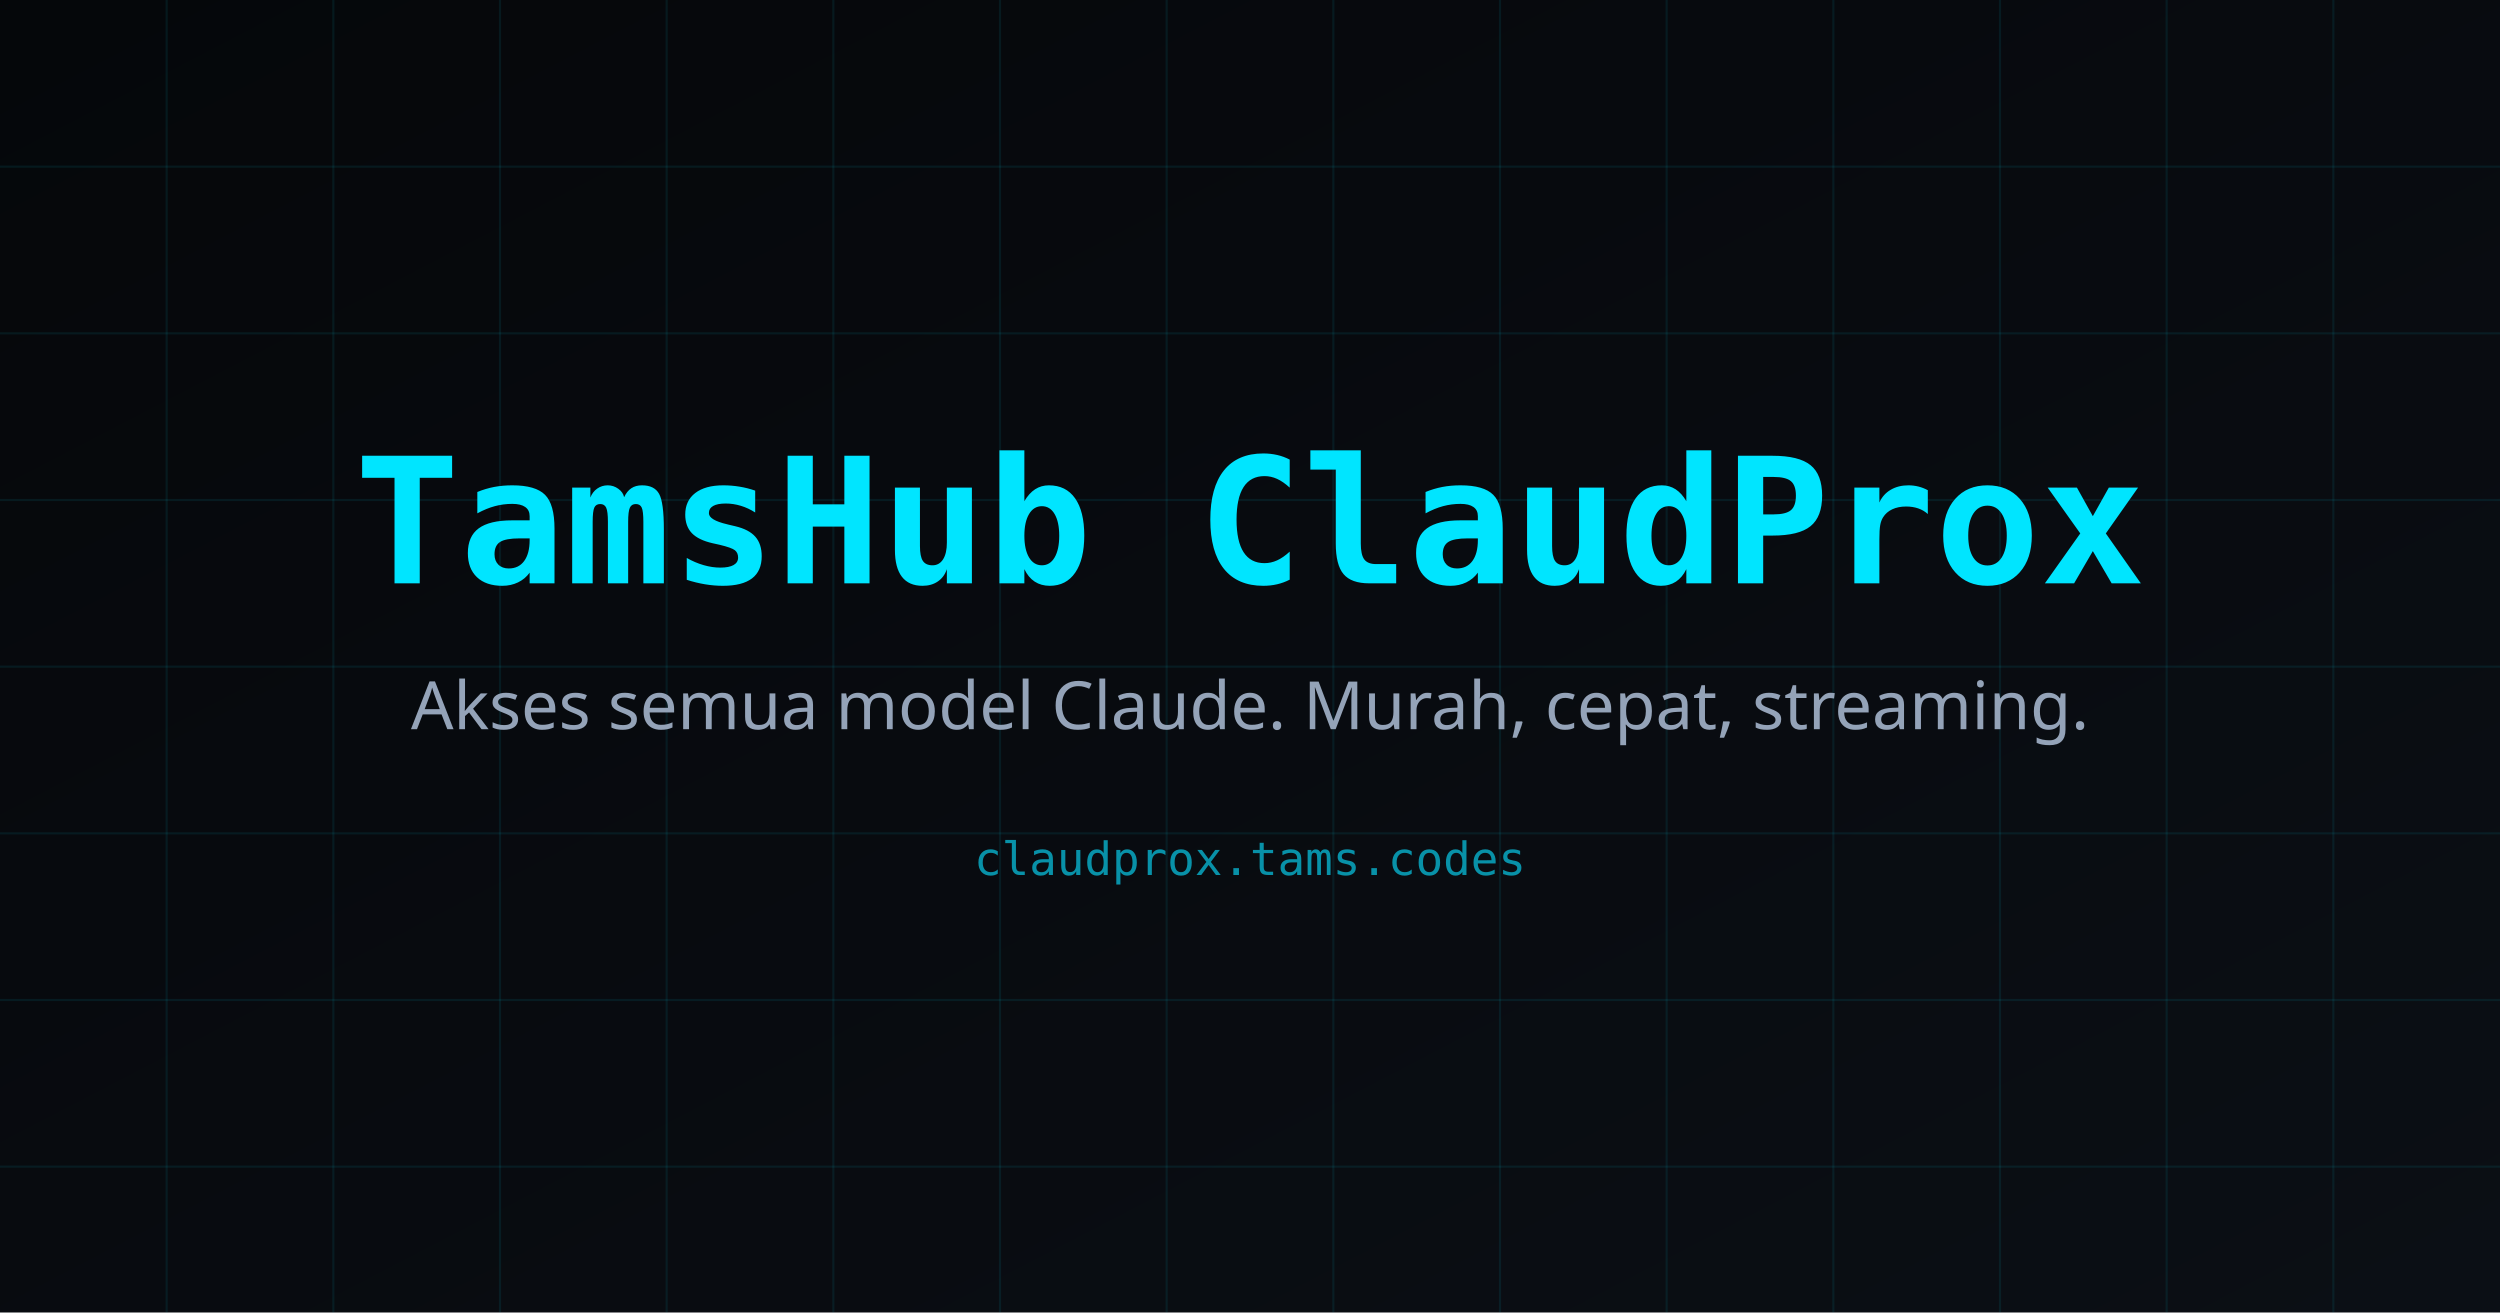
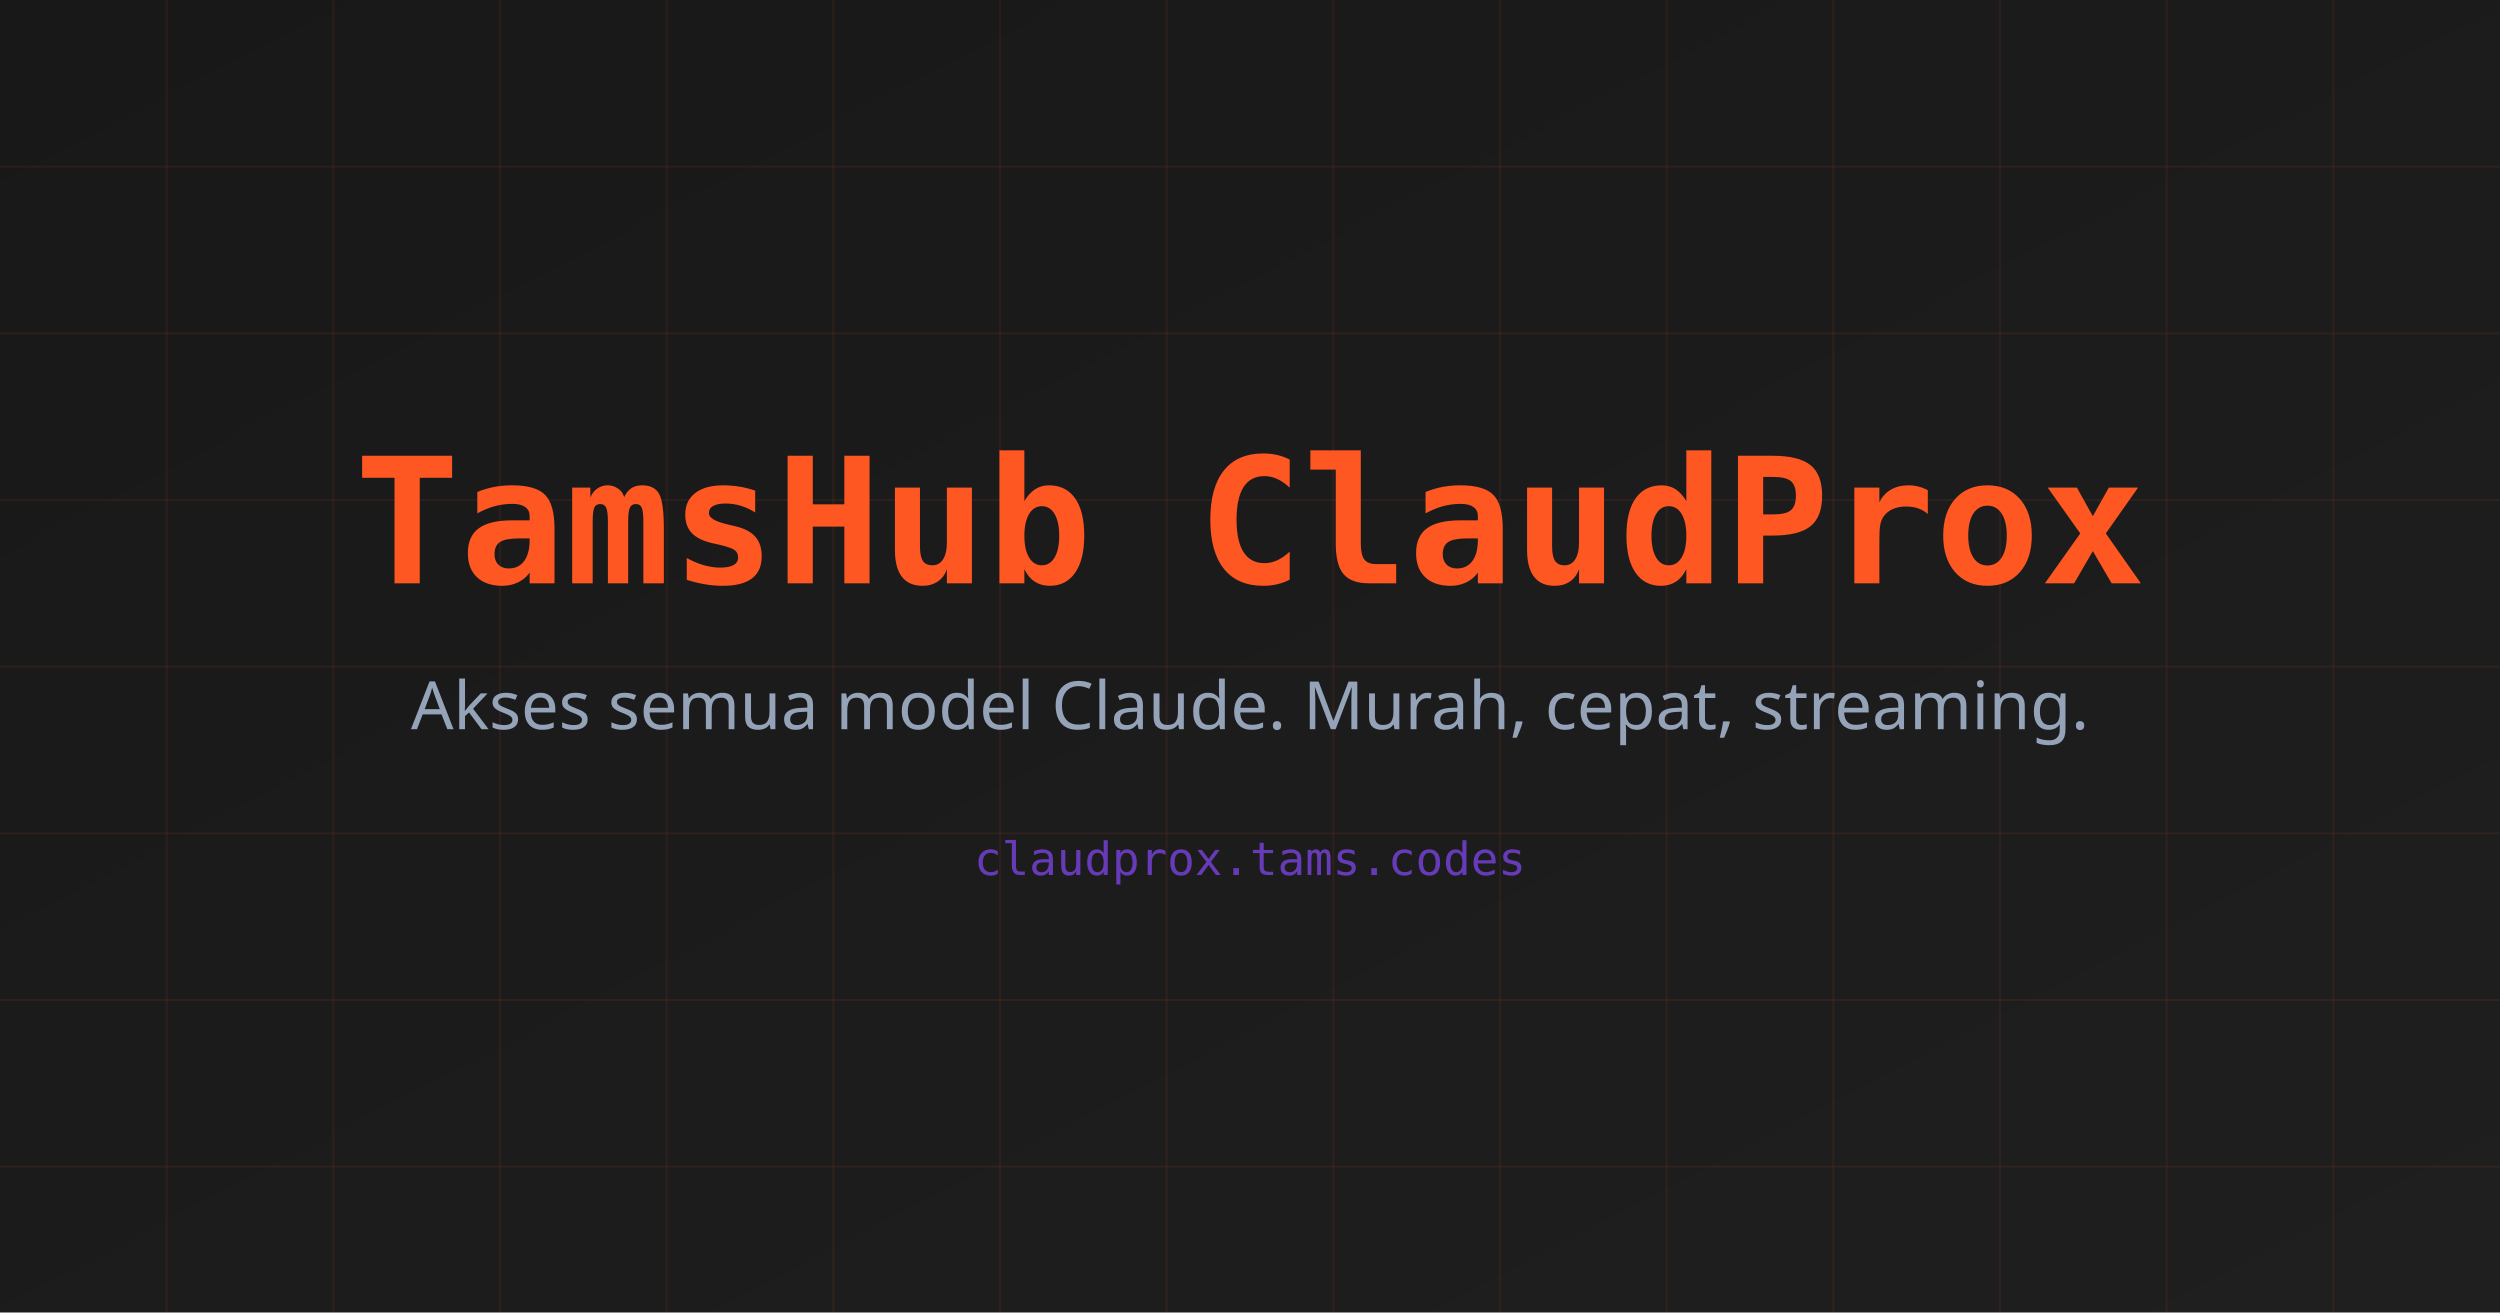
<svg xmlns="http://www.w3.org/2000/svg" viewBox="0 0 1200 630" width="1200" height="630">
  <defs>
    <linearGradient id="bg" x1="0" y1="0" x2="1" y2="1">
-       <stop offset="0" stop-color="#05070a" />
-       <stop offset="1" stop-color="#0b0f15" />
+       <stop offset="0" stop-color="#181818" />
+       <stop offset="1" stop-color="#1f1f1f" />
    </linearGradient>
  </defs>
  <rect width="1200" height="630" fill="url(#bg)" />
-   <g fill="none" stroke="#00e5ff" stroke-opacity="0.08" stroke-width="1">
+   <g fill="none" stroke="#FF5722" stroke-opacity="0.08" stroke-width="1">
    <path d="M0 80 H1200 M0 160 H1200 M0 240 H1200 M0 320 H1200 M0 400 H1200 M0 480 H1200 M0 560 H1200" />
    <path d="M80 0 V630 M160 0 V630 M240 0 V630 M320 0 V630 M400 0 V630 M480 0 V630 M560 0 V630 M640 0 V630 M720 0 V630 M800 0 V630 M880 0 V630 M960 0 V630 M1040 0 V630 M1120 0 V630" />
  </g>
-   <text x="600" y="280" text-anchor="middle" font-family="ui-monospace,Menlo,monospace" font-size="84" font-weight="700" fill="#00e5ff">TamsHub ClaudProx</text>
+   <text x="600" y="280" text-anchor="middle" font-family="ui-monospace,Menlo,monospace" font-size="84" font-weight="700" fill="#FF5722">TamsHub ClaudProx</text>
  <text x="600" y="350" text-anchor="middle" font-family="ui-sans-serif,system-ui" font-size="32" fill="#94a3b8">Akses semua model Claude. Murah, cepat, streaming.</text>
-   <text x="600" y="420" text-anchor="middle" font-family="ui-monospace,Menlo,monospace" font-size="22" fill="#0891a8">claudprox.tams.codes</text>
+   <text x="600" y="420" text-anchor="middle" font-family="ui-monospace,Menlo,monospace" font-size="22" fill="#673AB7">claudprox.tams.codes</text>
</svg>
